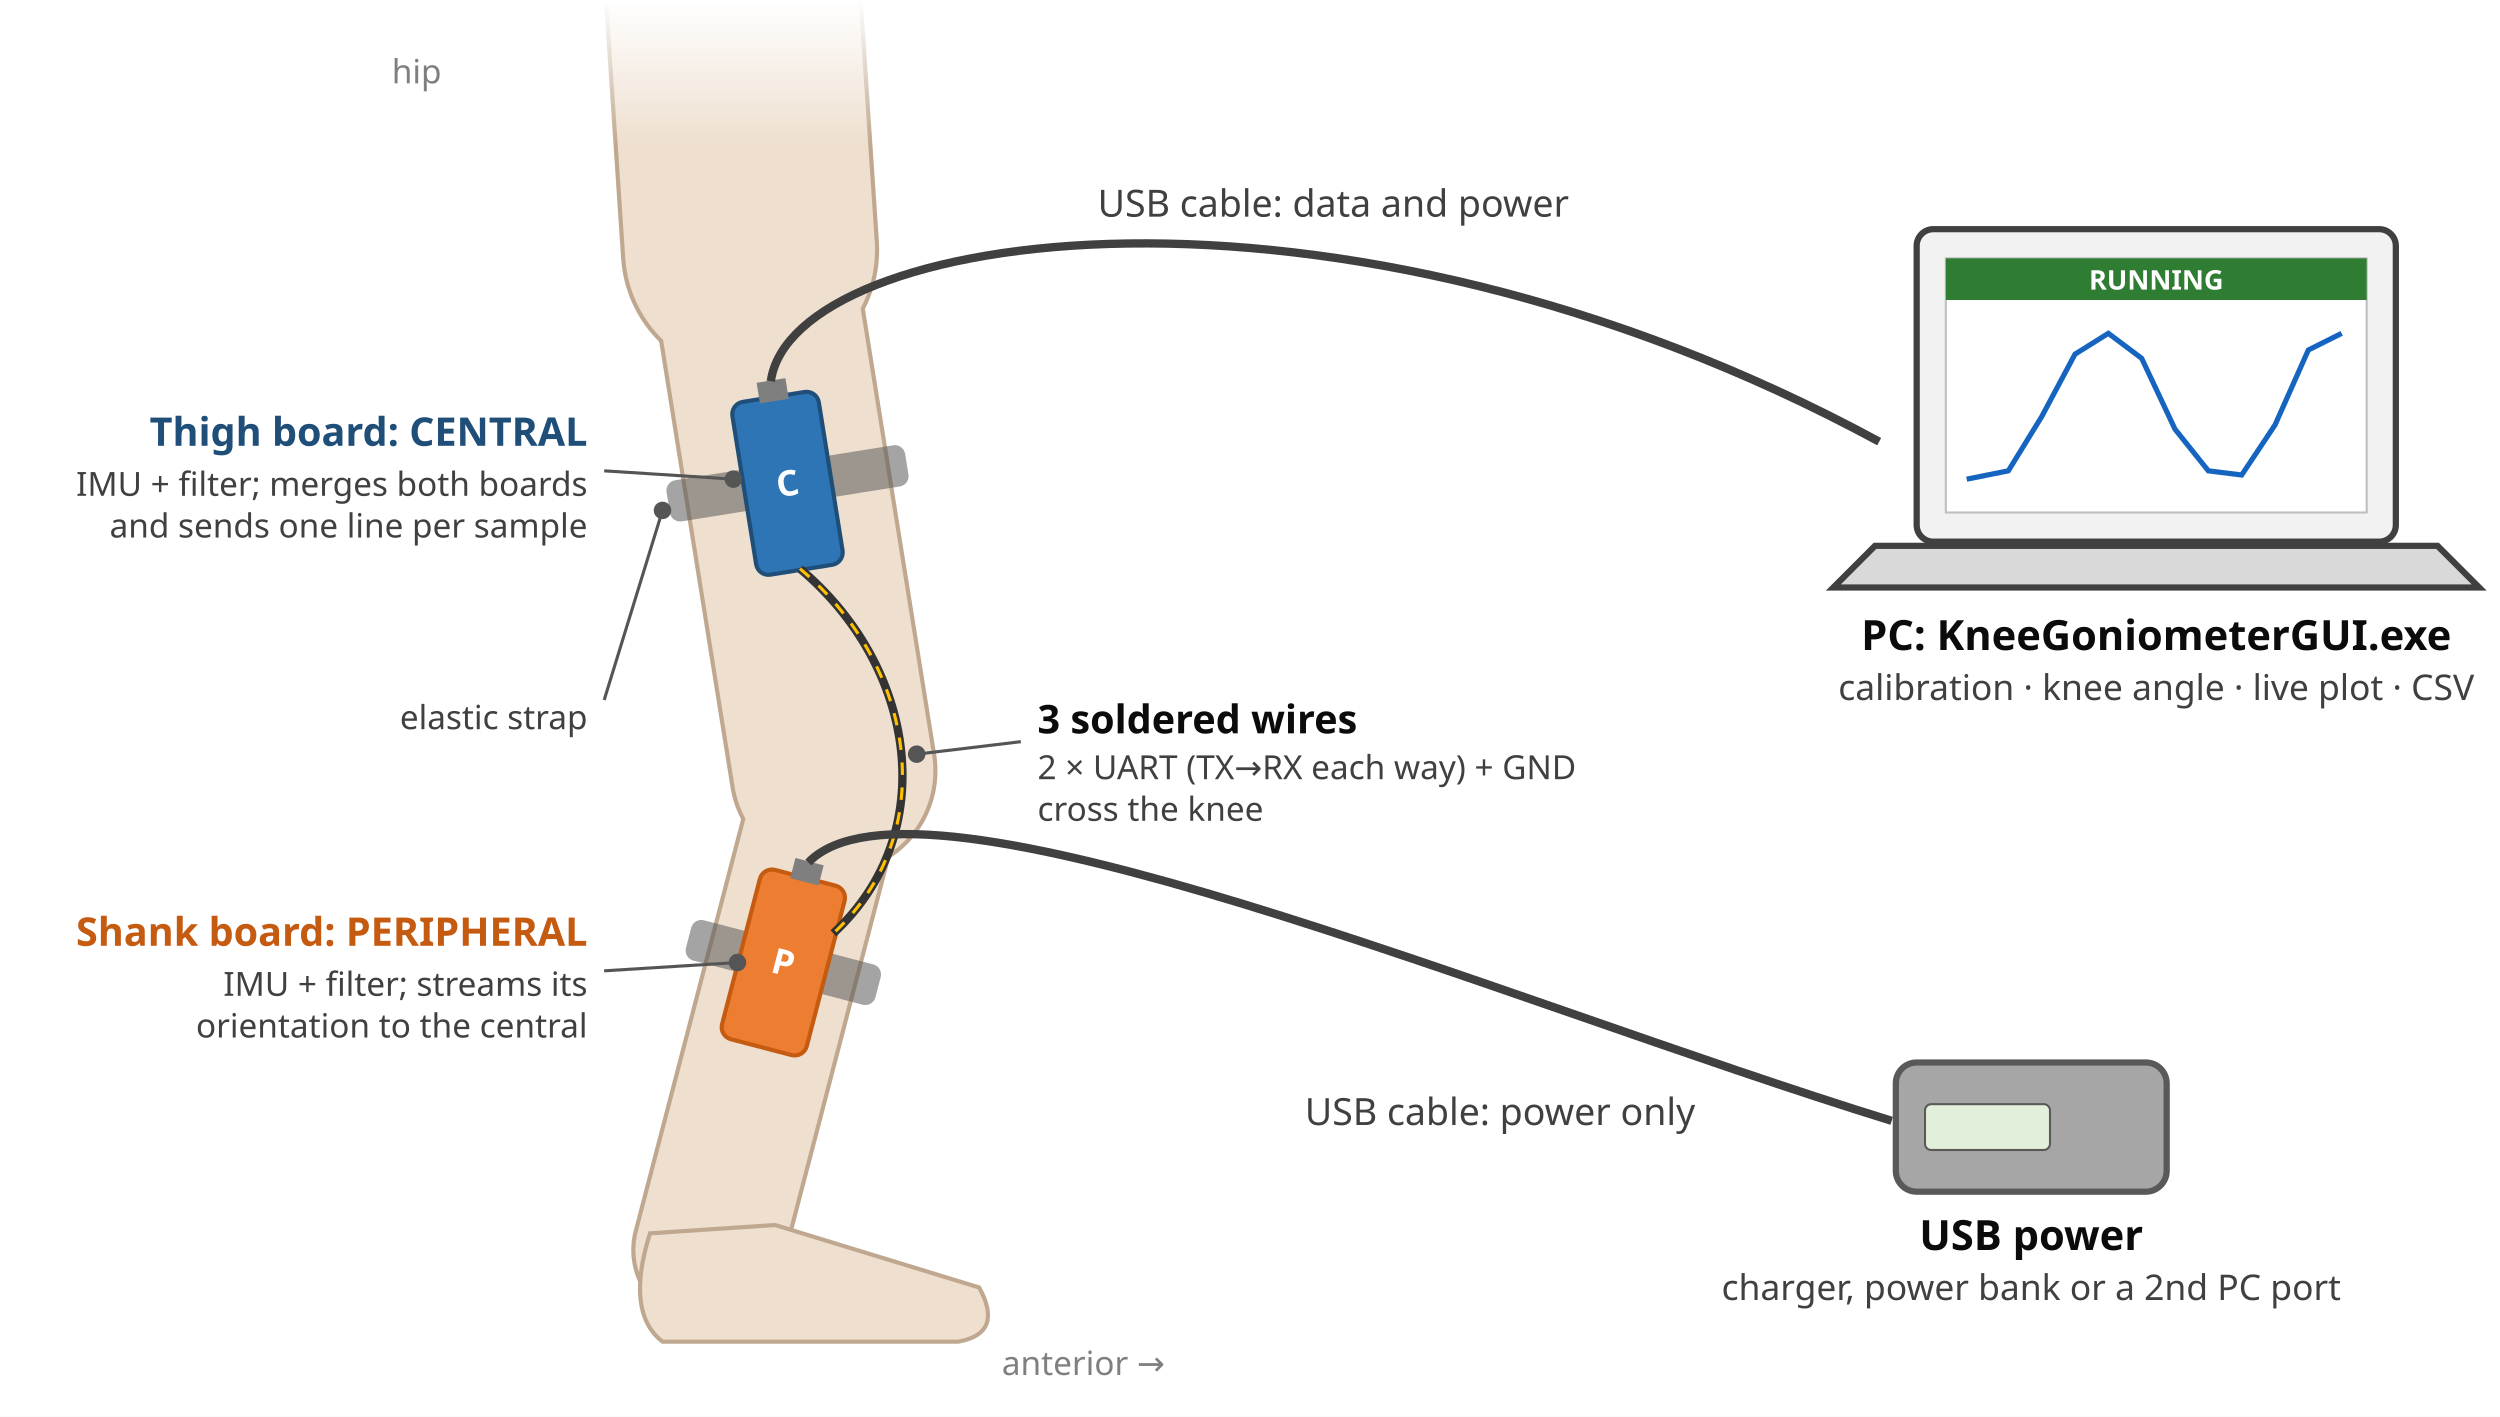
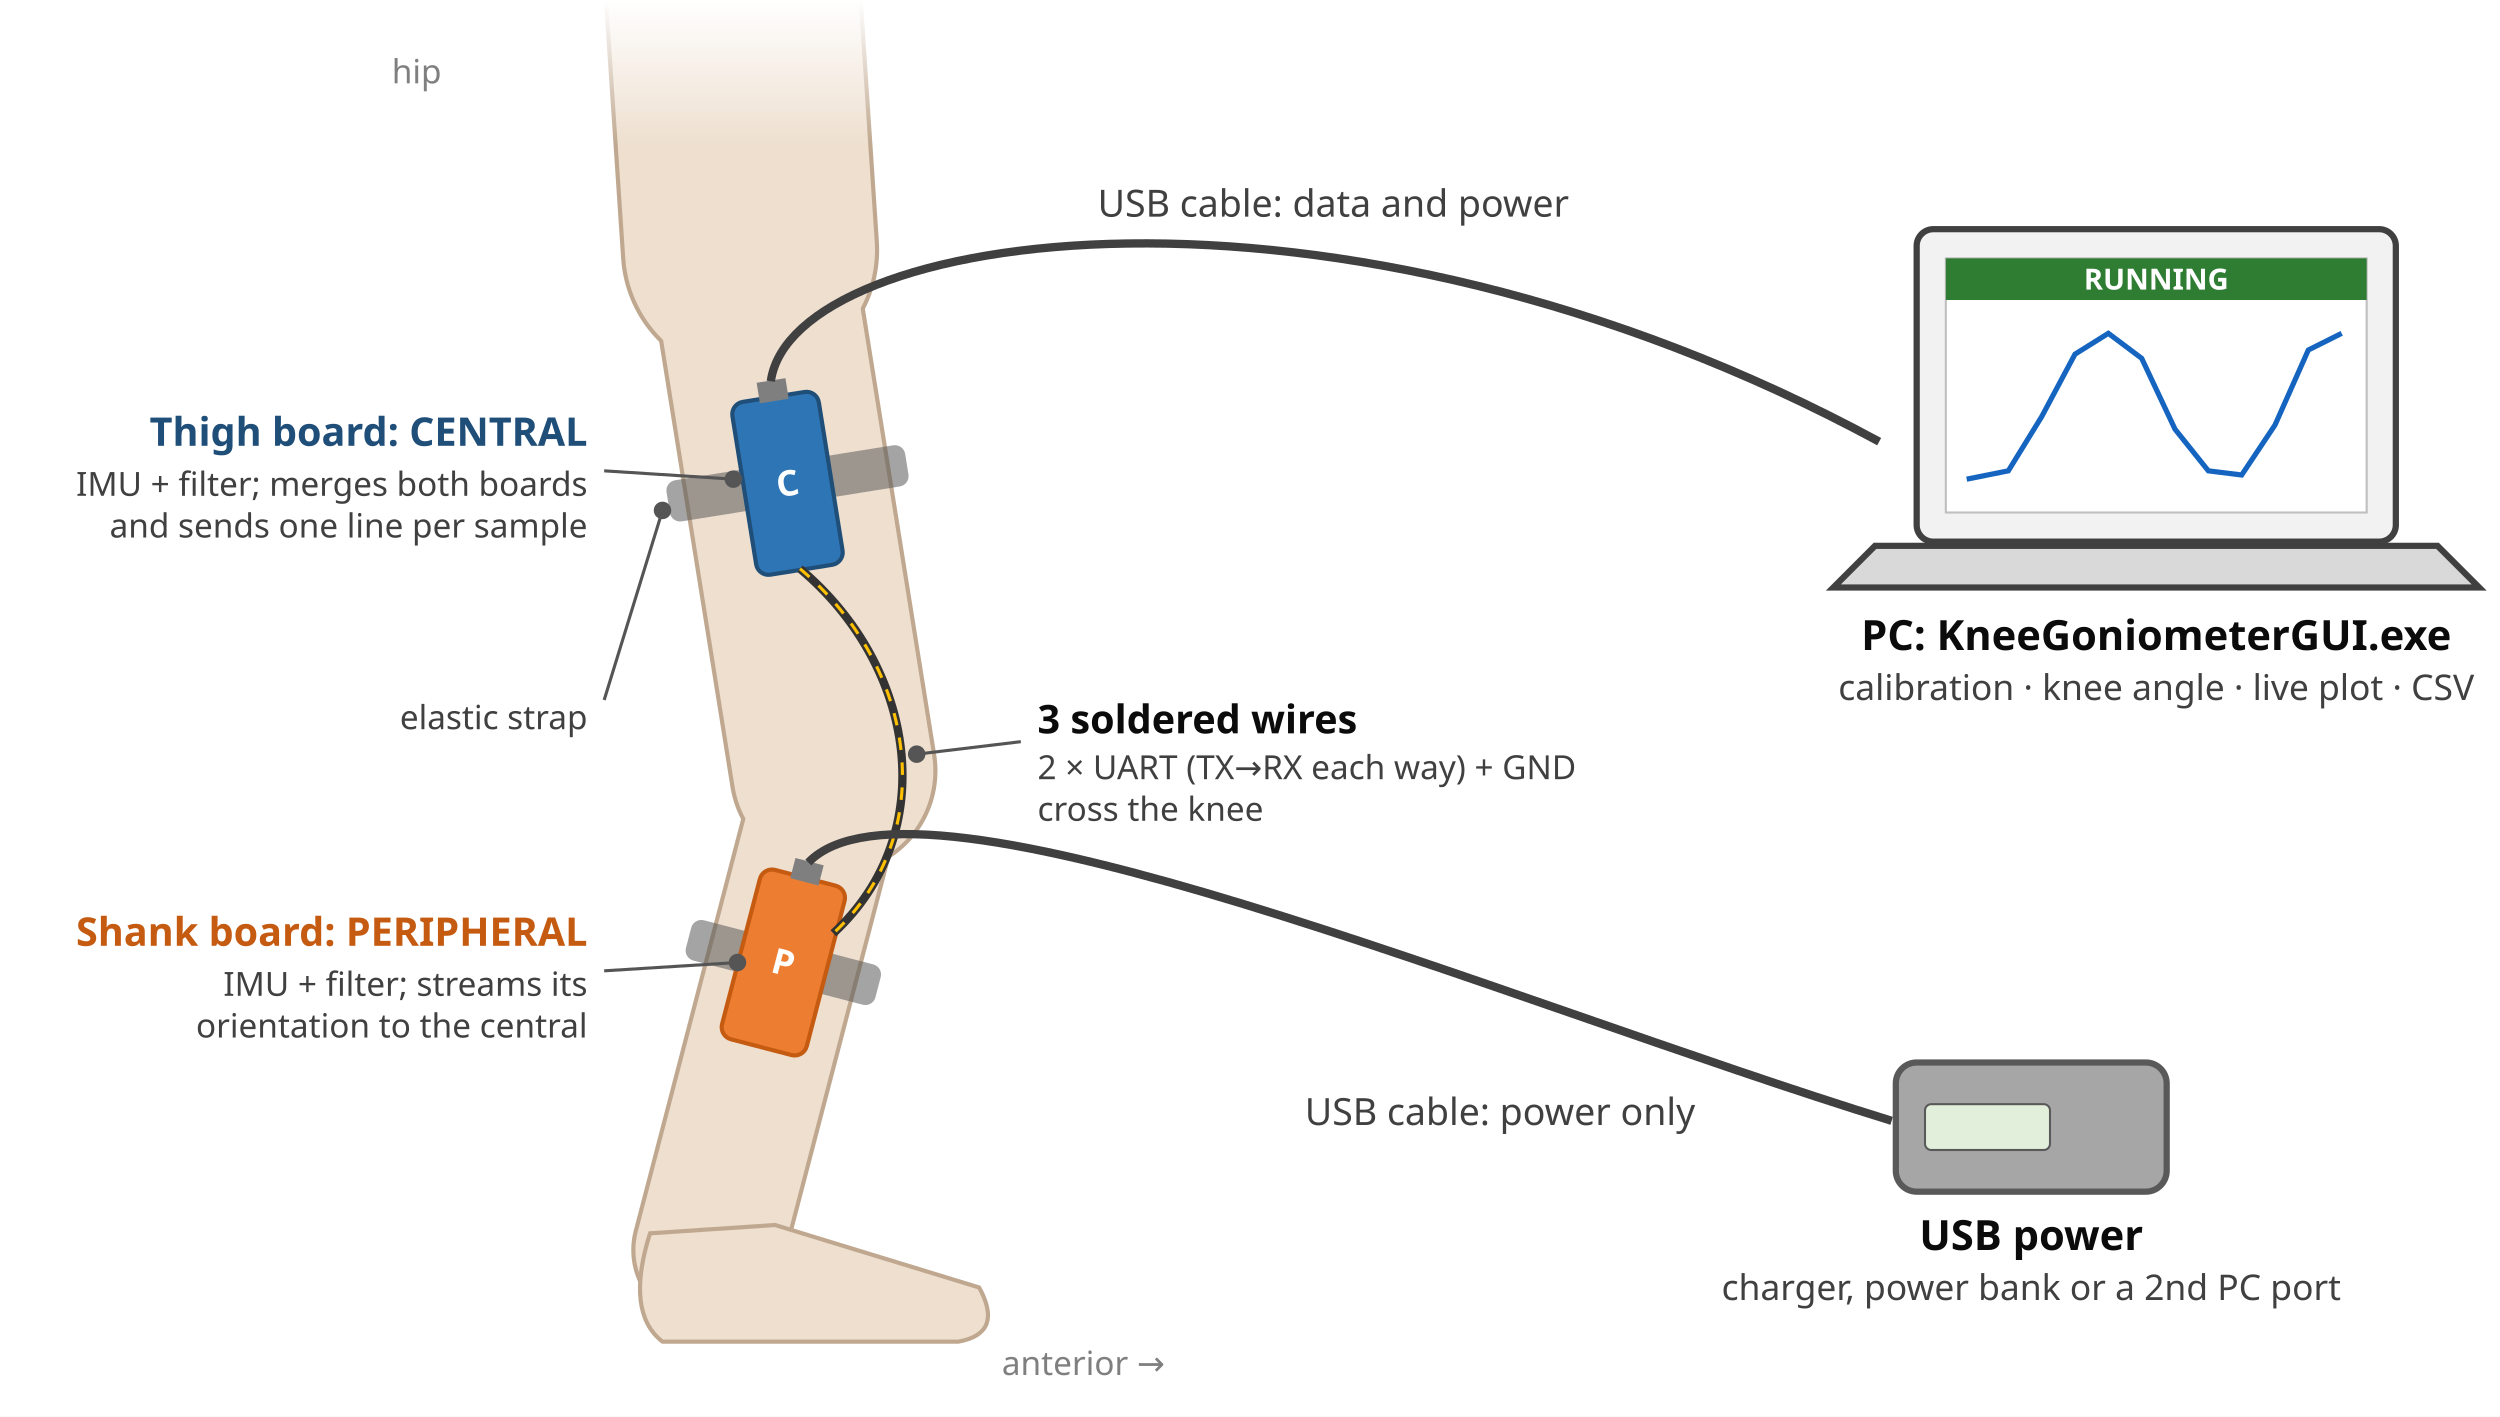
<svg xmlns="http://www.w3.org/2000/svg" width="1200" height="680" viewBox="0 0 1200 680" font-family="Carlito, Calibri, sans-serif">
  <defs>
    <linearGradient id="fade" x1="0" y1="0" x2="0" y2="1">
      <stop offset="0" stop-color="#fff" stop-opacity="1" />
      <stop offset="1" stop-color="#fff" stop-opacity="0" />
    </linearGradient>
    <marker id="dot" viewBox="0 0 10 10" refX="5" refY="5" markerWidth="7" markerHeight="7">
      <circle cx="5" cy="5" r="4" fill="#555" />
    </marker>
  </defs>
  <rect width="1200" height="680" fill="#fff" />
  <g stroke-linecap="round" fill="none">
    <line x1="352" y1="0" x2="360" y2="120" stroke="#BFA88F" stroke-width="124" />
    <line x1="360" y1="120" x2="400" y2="370" stroke="#BFA88F" stroke-width="100" />
    <line x1="400" y1="370" x2="340" y2="600" stroke="#BFA88F" stroke-width="74" />
    <line x1="360" y1="120" x2="400" y2="370" stroke="#EEDFCF" stroke-width="96" />
    <line x1="400" y1="370" x2="340" y2="600" stroke="#EEDFCF" stroke-width="70" />
    <line x1="352" y1="0" x2="360" y2="120" stroke="#EEDFCF" stroke-width="120" />
  </g>
  <path d="M312,592 L372,588 L470,618 Q482,640 460,644 L318,644 Q300,630 312,592 Z" fill="#EEDFCF" stroke="#BFA88F" stroke-width="2" />
  <rect x="270" y="0" width="180" height="70" fill="url(#fade)" />
  <g transform="translate(378,232) rotate(-9.1)">
    <rect x="-58" y="-10" width="116" height="20" rx="5" fill="#5A5A5A" opacity="0.55" />
    <rect x="-21" y="-42" width="42" height="84" rx="6" fill="#2E75B6" stroke="#1F4E79" stroke-width="2" />
    <rect x="-7" y="-50" width="14" height="10" fill="#7F7F7F" />
    <text x="0" y="6" font-size="17" font-weight="bold" fill="#fff" text-anchor="middle">C</text>
  </g>
  <g transform="translate(376,462) rotate(14.6)">
    <rect x="-47" y="-10" width="94" height="20" rx="5" fill="#5A5A5A" opacity="0.55" />
    <rect x="-21" y="-42" width="42" height="84" rx="6" fill="#ED7D31" stroke="#C55A11" stroke-width="2" />
    <rect x="-7" y="-50" width="14" height="10" fill="#7F7F7F" />
    <text x="0" y="6" font-size="17" font-weight="bold" fill="#fff" text-anchor="middle">P</text>
  </g>
  <path d="M384,273 C440,320 452,400 400,448" fill="none" stroke="#333" stroke-width="4" />
  <path d="M384,273 C440,320 452,400 400,448" fill="none" stroke="#FFC000" stroke-width="1.5" stroke-dasharray="6 6" />
  <path d="M370,183 C380,110 640,70 902,212" fill="none" stroke="#404040" stroke-width="4" />
  <path d="M388,414 C440,360 720,480 908,538" fill="none" stroke="#404040" stroke-width="4" />
  <text x="640" y="104" font-size="18" fill="#404040" text-anchor="middle">USB cable: data and power</text>
  <text x="720" y="540" font-size="18" fill="#404040" text-anchor="middle">USB cable: power only</text>
  <rect x="920" y="110" width="230" height="150" rx="8" fill="#F2F2F2" stroke="#404040" stroke-width="3" />
  <rect x="934" y="124" width="202" height="122" fill="#fff" stroke="#BFBFBF" />
  <rect x="934" y="124" width="202" height="20" fill="#2E7D32" />
-   <text x="1035" y="139" font-size="13" fill="#fff" text-anchor="middle" font-weight="bold">RUNNING</text>
+   <text x="1035" y="139" font-size="14" fill="#fff" text-anchor="middle" font-weight="bold">RUNNING</text>
  <polyline points="944,230 964,226 980,200 996,170 1012,160 1028,172 1044,206 1060,226 1076,228 1092,204 1108,168 1124,160" fill="none" stroke="#1565C0" stroke-width="2.5" />
  <path d="M900,262 L1170,262 L1190,282 L880,282 Z" fill="#D9D9D9" stroke="#404040" stroke-width="3" />
  <text x="1035" y="312" font-size="20" font-weight="bold" fill="#0B0B0B" text-anchor="middle">PC: KneeGoniometerGUI.exe</text>
  <text x="1035" y="336" font-size="17" fill="#404040" text-anchor="middle">calibration · knee angle · live plot · CSV</text>
  <rect x="910" y="510" width="130" height="62" rx="10" fill="#A6A6A6" stroke="#595959" stroke-width="3" />
  <rect x="924" y="530" width="60" height="22" rx="3" fill="#E2EFDA" stroke="#595959" />
  <text x="975" y="600" font-size="20" font-weight="bold" fill="#0B0B0B" text-anchor="middle">USB power</text>
  <text x="975" y="624" font-size="17" fill="#404040" text-anchor="middle">charger, power bank or a 2nd PC port</text>
  <g font-size="19" fill="#0B0B0B" text-anchor="end">
    <line x1="290" y1="226" x2="352" y2="230" stroke="#555" stroke-width="1.5" marker-end="url(#dot)" />
    <text x="282" y="214" font-weight="bold" fill="#1F4E79">Thigh board: CENTRAL</text>
    <text x="282" y="238" font-size="16" fill="#404040">IMU + filter; merges both boards</text>
    <text x="282" y="258" font-size="16" fill="#404040">and sends one line per sample</text>
    <line x1="290" y1="466" x2="354" y2="462" stroke="#555" stroke-width="1.5" marker-end="url(#dot)" />
    <text x="282" y="454" font-weight="bold" fill="#C55A11">Shank board: PERIPHERAL</text>
    <text x="282" y="478" font-size="16" fill="#404040">IMU + filter; streams its</text>
    <text x="282" y="498" font-size="16" fill="#404040">orientation to the central</text>
    <line x1="290" y1="336" x2="318" y2="245" stroke="#555" stroke-width="1.5" marker-end="url(#dot)" />
    <text x="282" y="350" font-size="16" fill="#404040">elastic strap</text>
  </g>
  <g font-size="16" fill="#404040">
    <line x1="490" y1="356" x2="440" y2="362" stroke="#555" stroke-width="1.5" marker-end="url(#dot)" />
    <text x="498" y="352" font-size="19" font-weight="bold" fill="#0B0B0B">3 soldered wires</text>
    <text x="498" y="374">2 × UART (TX→RX each way) + GND</text>
    <text x="498" y="394">cross the knee</text>
    <text x="200" y="40" font-size="16" fill="#7F7F7F" text-anchor="middle">hip</text>
    <text x="520" y="660" font-size="16" fill="#7F7F7F" text-anchor="middle">anterior →</text>
  </g>
</svg>
